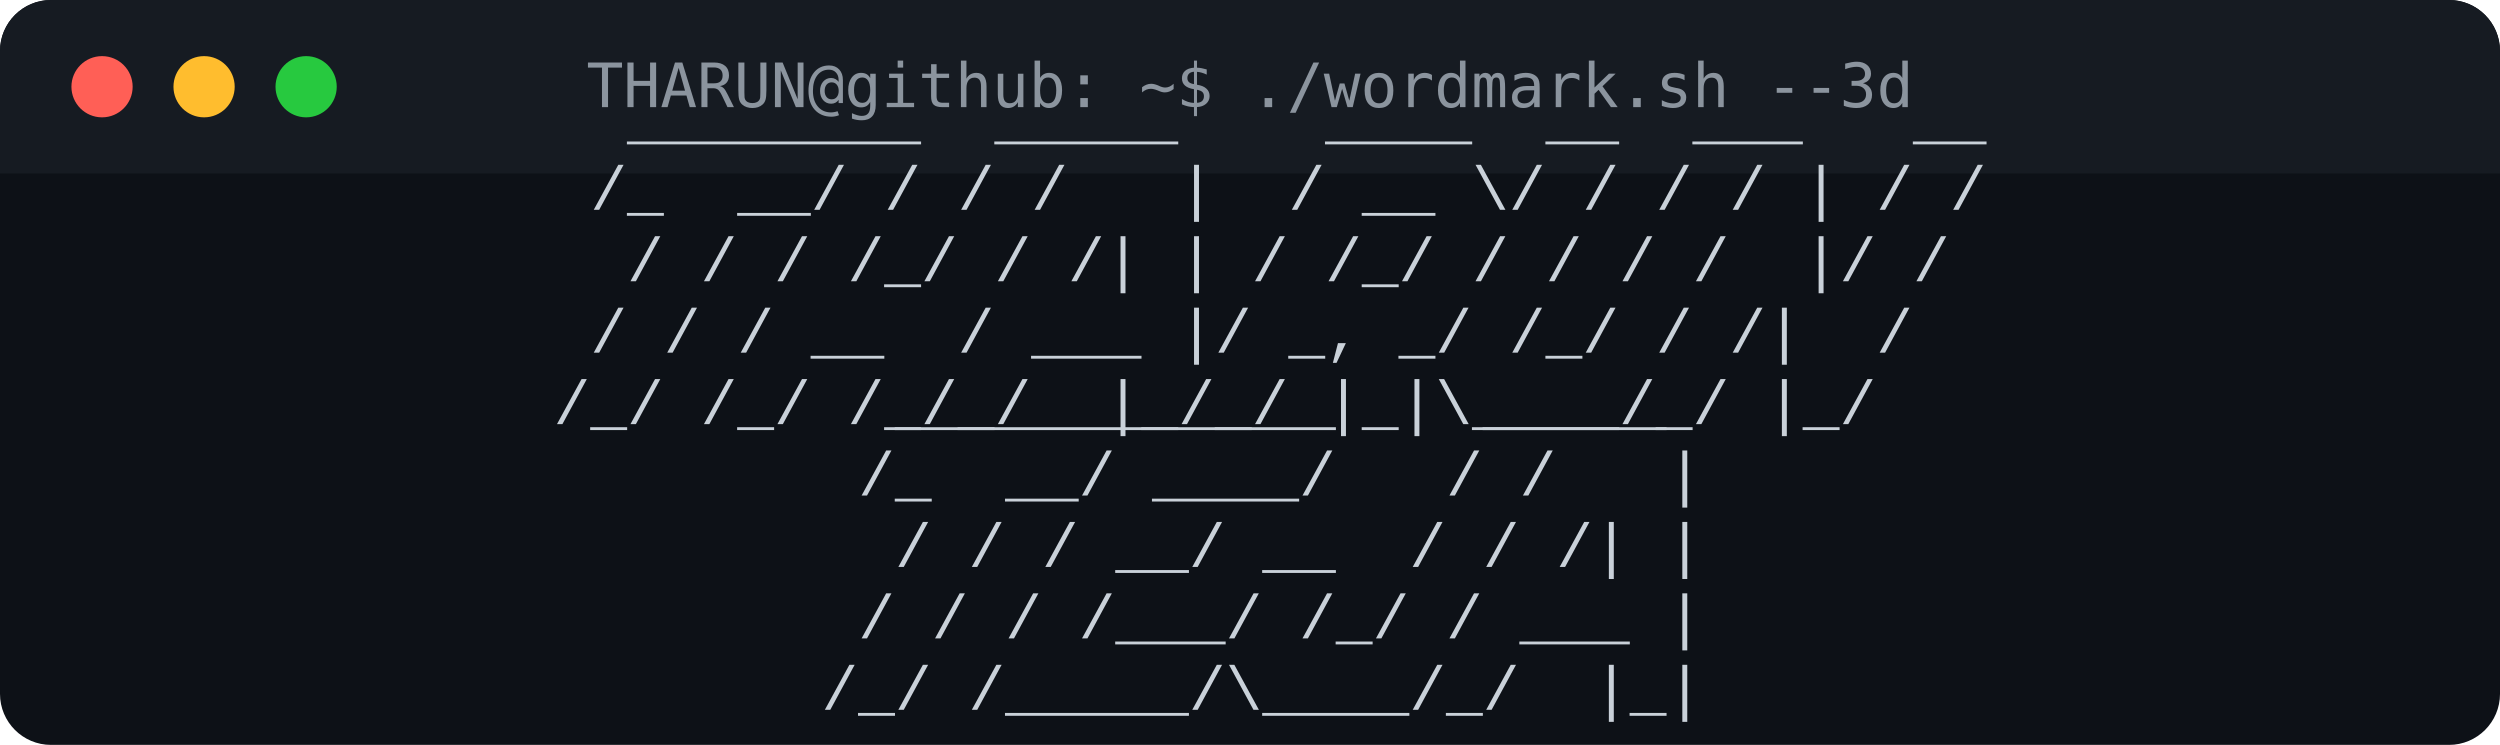
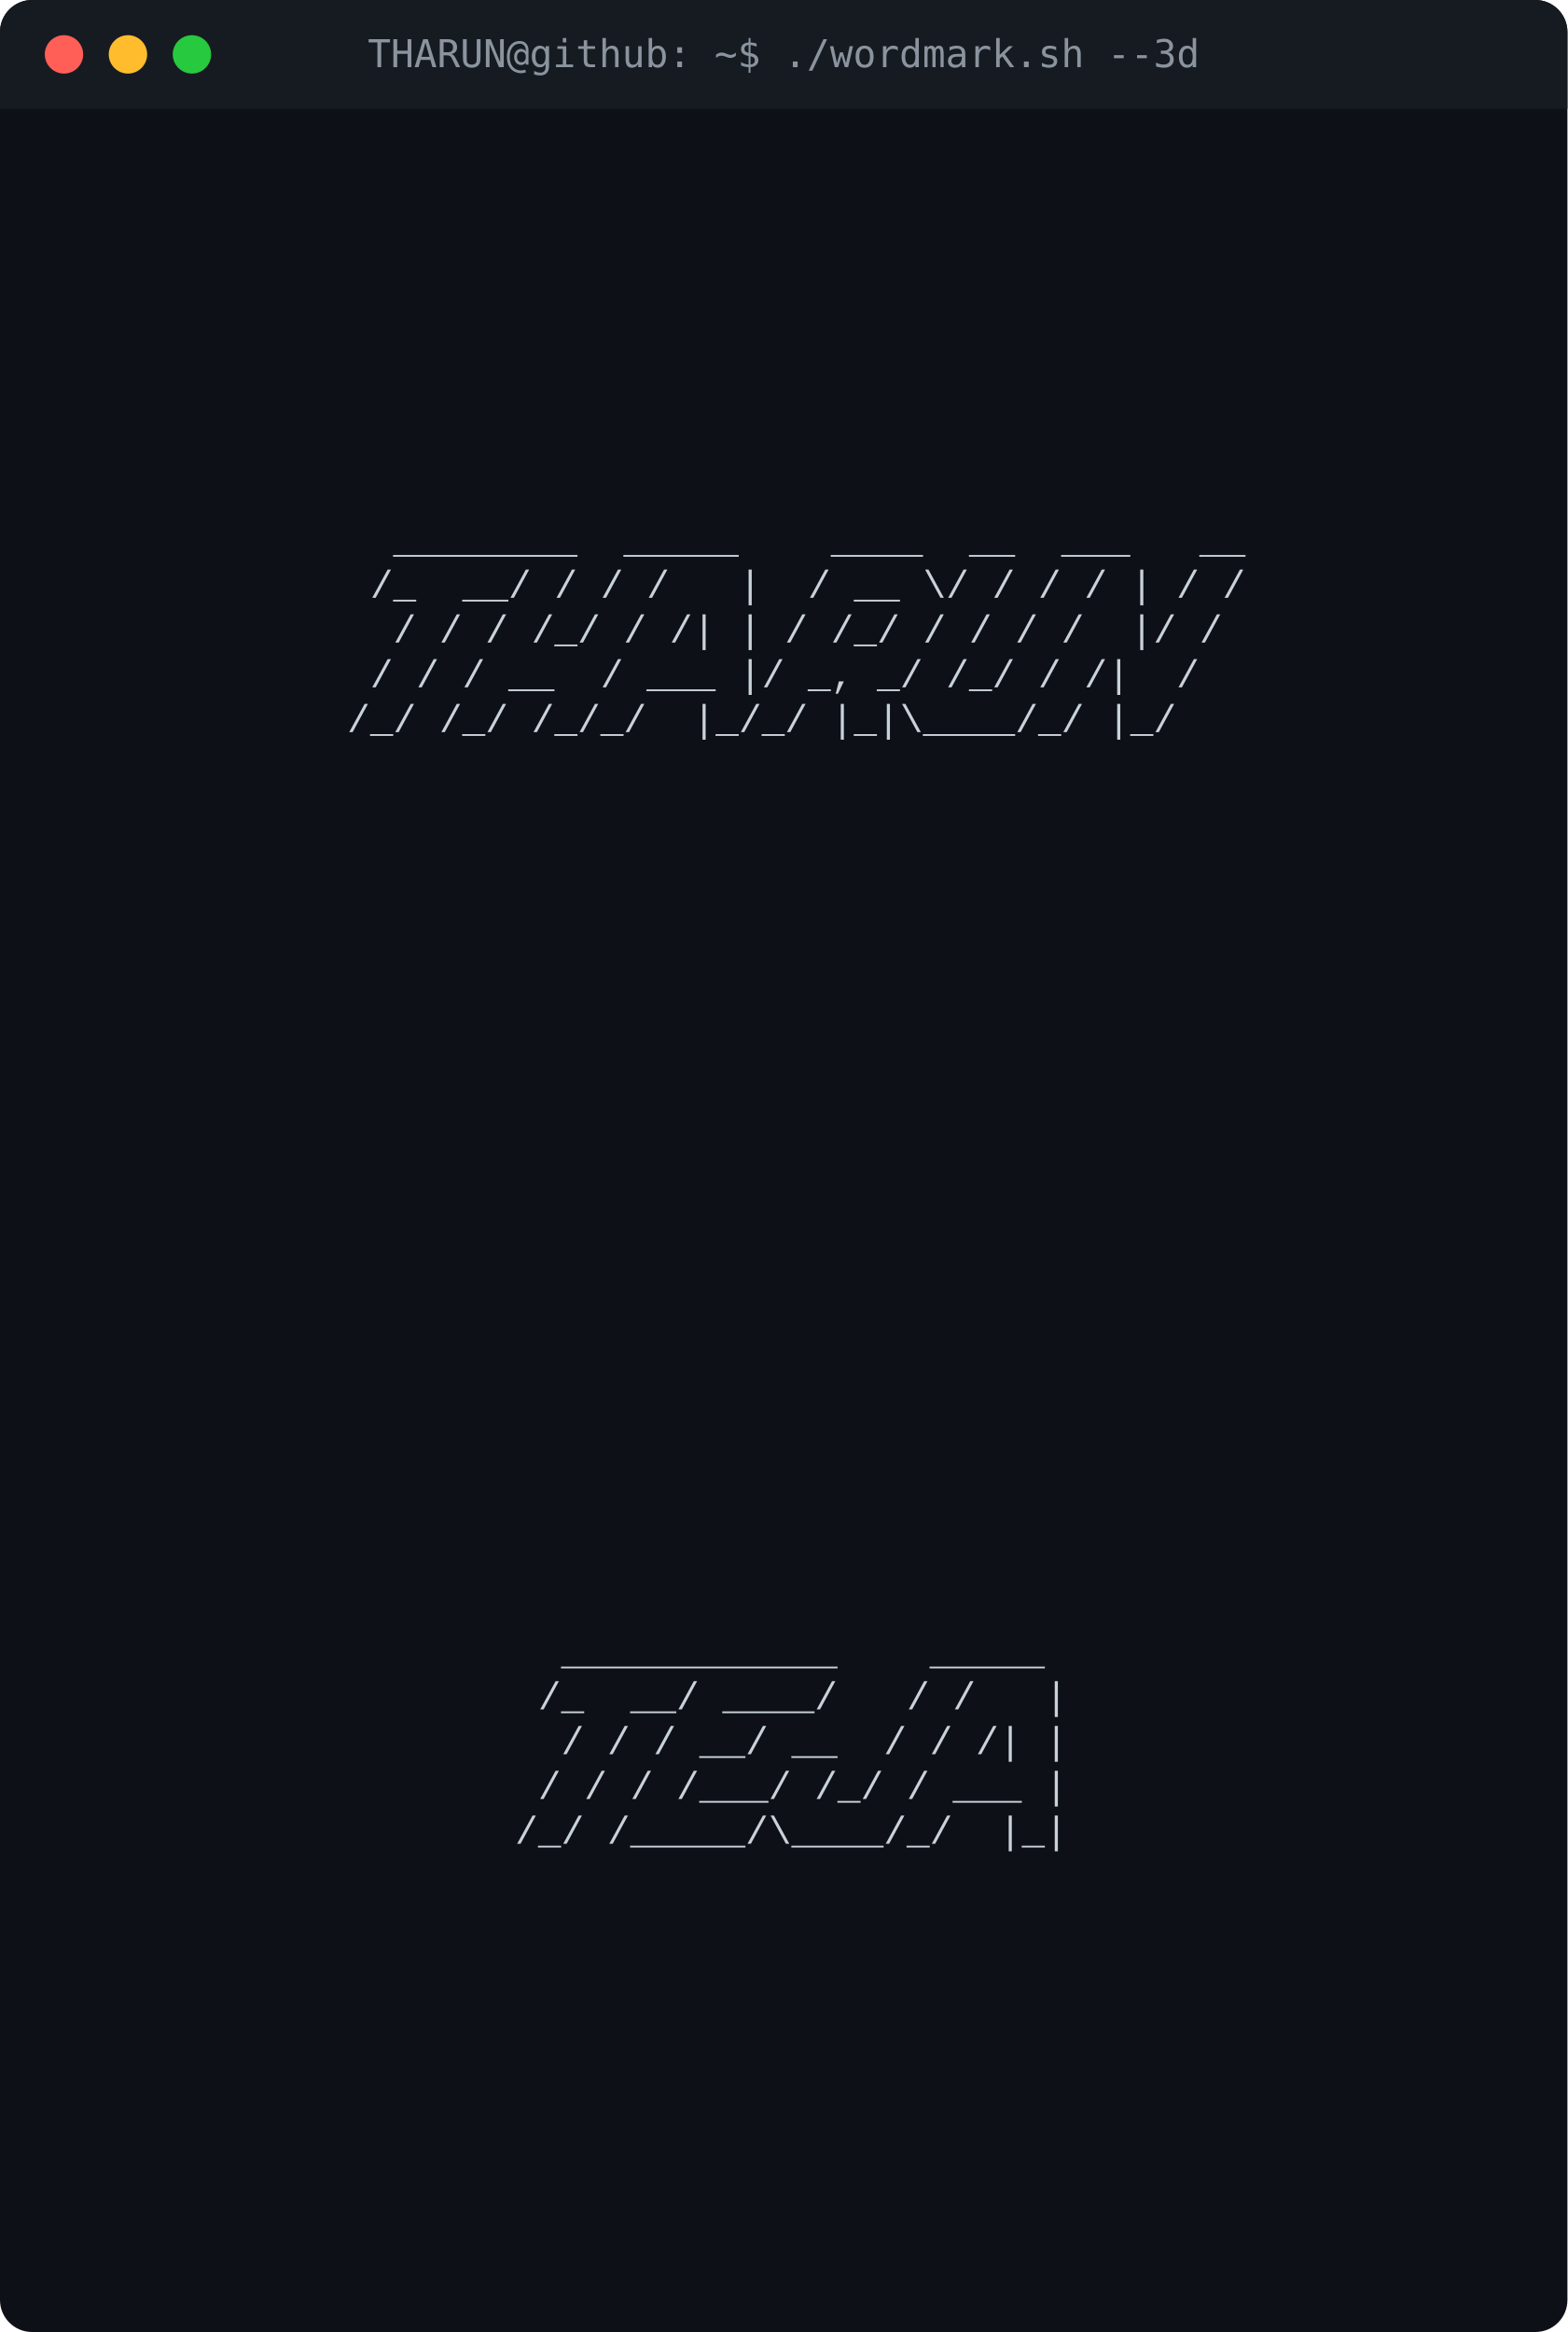
- <svg xmlns="http://www.w3.org/2000/svg" viewBox="0 0 490 146.0" width="490" height="146.0">
-   <rect width="490" height="146.0" rx="10" fill="#0d1117" />
+ <svg xmlns="http://www.w3.org/2000/svg" viewBox="0 0 490 729.0" width="490" height="729.0">
+   <rect width="490" height="729.0" rx="10" fill="#0d1117" />
  <path d="M0 10a10 10 0 0 1 10-10h470a10 10 0 0 1 10 10v24H0z" fill="#161b22" />
  <circle cx="20" cy="17.0" r="6" fill="#ff5f56" />
  <circle cx="40" cy="17.0" r="6" fill="#ffbd2e" />
  <circle cx="60" cy="17.0" r="6" fill="#27c93f" />
  <text x="245.0" y="21.0" text-anchor="middle" fill="#8b949e" font-family="ui-monospace,Menlo,Consolas,monospace" font-size="12">THARUN@github: ~$ ./wordmark.sh --3d</text>
  <g font-family="ui-monospace,SFMono-Regular,Menlo,Consolas,'Courier New',monospace" font-size="12" fill="#c9d1d9">
-     <text x="108.5" y="27.0" xml:space="preserve" style="white-space:pre;">  ________  _____    ____  __  ___   __</text>
-     <text x="108.5" y="41.0" xml:space="preserve" style="white-space:pre;"> /_  __/ / / /   |  / __ \/ / / / | / /</text>
-     <text x="108.5" y="55.0" xml:space="preserve" style="white-space:pre;">  / / / /_/ / /| | / /_/ / / / /  |/ / </text>
-     <text x="108.5" y="69.0" xml:space="preserve" style="white-space:pre;"> / / / __  / ___ |/ _, _/ /_/ / /|  /  </text>
-     <text x="108.5" y="83.0" xml:space="preserve" style="white-space:pre;">/_/ /_/ /_/_/  |_/_/ |_|\____/_/ |_/   </text>
-     <text x="161.0" y="83.0" xml:space="preserve" style="white-space:pre;">  ____________    _____ </text>
-     <text x="161.0" y="97.0" xml:space="preserve" style="white-space:pre;"> /_  __/ ____/   / /   |</text>
-     <text x="161.0" y="111.0" xml:space="preserve" style="white-space:pre;">  / / / __/ __  / / /| |</text>
-     <text x="161.0" y="125.0" xml:space="preserve" style="white-space:pre;"> / / / /___/ /_/ / ___ |</text>
-     <text x="161.0" y="139.0" xml:space="preserve" style="white-space:pre;">/_/ /_____/\____/_/  |_|</text>
+     <text x="108.5" y="172.75" xml:space="preserve" style="white-space:pre;">  ________  _____    ____  __  ___   __</text>
+     <text x="108.5" y="186.75" xml:space="preserve" style="white-space:pre;"> /_  __/ / / /   |  / __ \/ / / / | / /</text>
+     <text x="108.5" y="200.75" xml:space="preserve" style="white-space:pre;">  / / / /_/ / /| | / /_/ / / / /  |/ / </text>
+     <text x="108.5" y="214.75" xml:space="preserve" style="white-space:pre;"> / / / __  / ___ |/ _, _/ /_/ / /|  /  </text>
+     <text x="108.5" y="228.75" xml:space="preserve" style="white-space:pre;">/_/ /_/ /_/_/  |_/_/ |_|\____/_/ |_/   </text>
+     <text x="161.0" y="520.25" xml:space="preserve" style="white-space:pre;">  ____________    _____ </text>
+     <text x="161.0" y="534.25" xml:space="preserve" style="white-space:pre;"> /_  __/ ____/   / /   |</text>
+     <text x="161.0" y="548.25" xml:space="preserve" style="white-space:pre;">  / / / __/ __  / / /| |</text>
+     <text x="161.0" y="562.25" xml:space="preserve" style="white-space:pre;"> / / / /___/ /_/ / ___ |</text>
+     <text x="161.0" y="576.25" xml:space="preserve" style="white-space:pre;">/_/ /_____/\____/_/  |_|</text>
  </g>
</svg>
